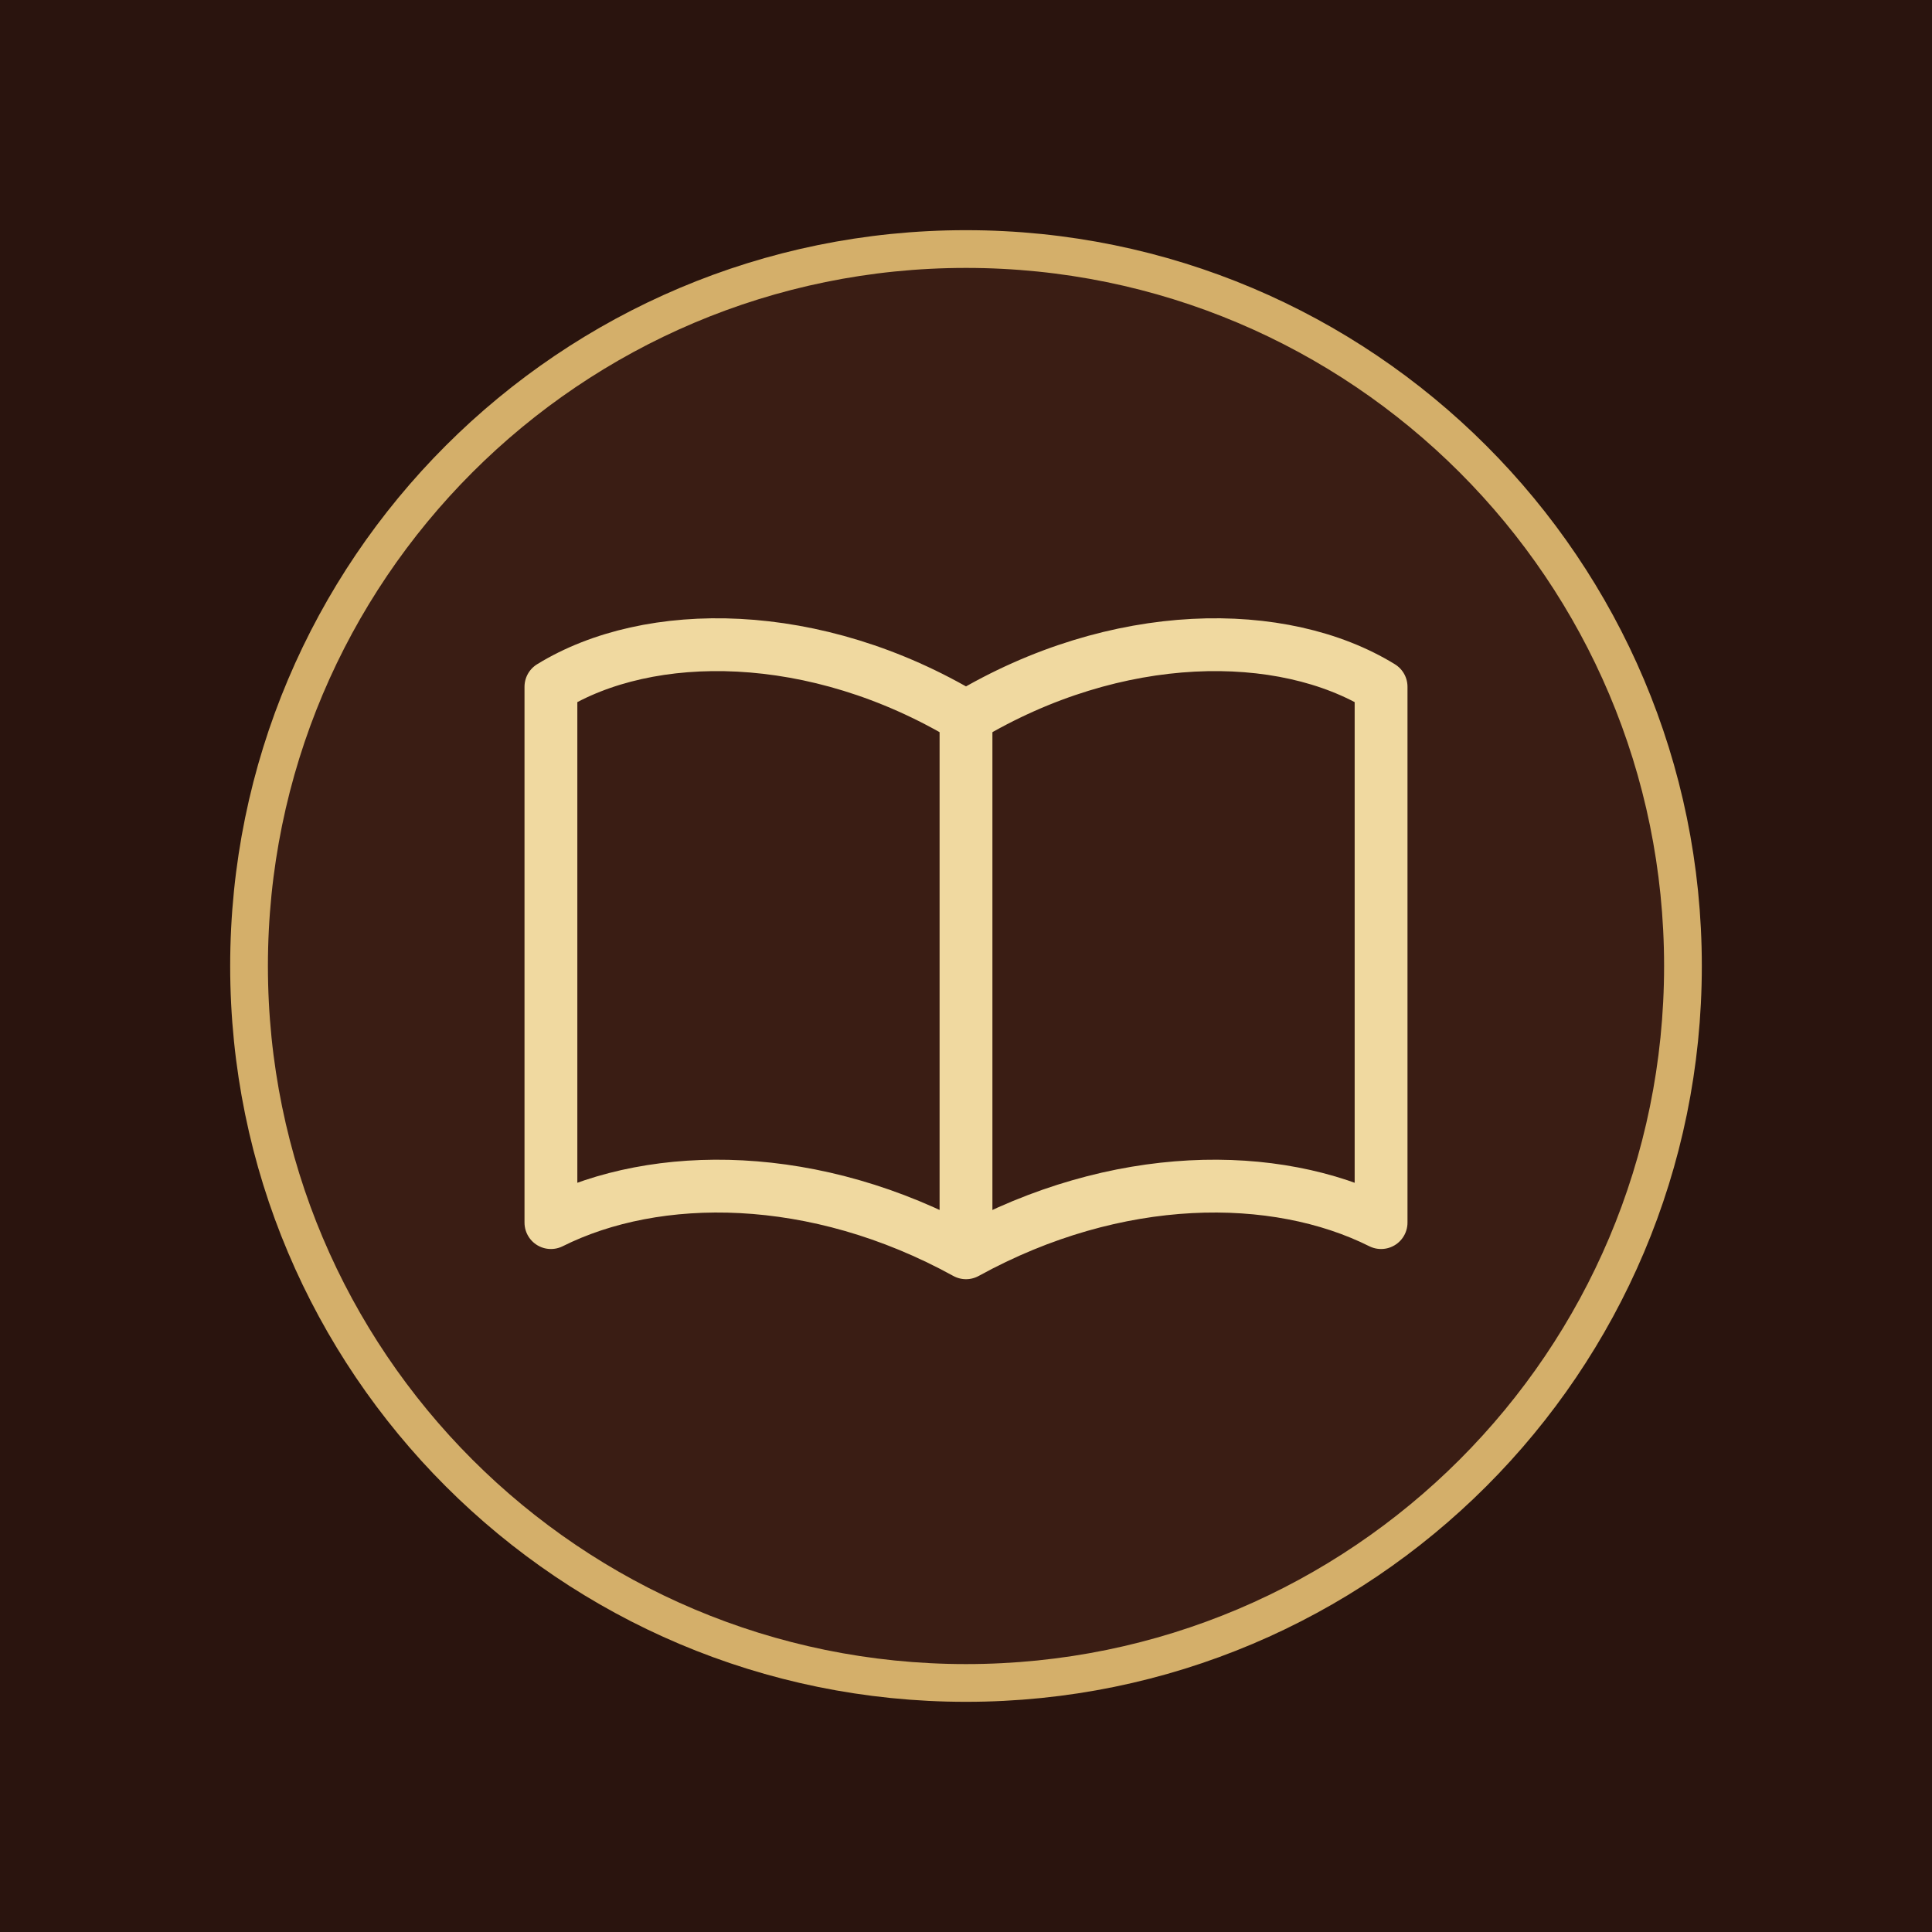
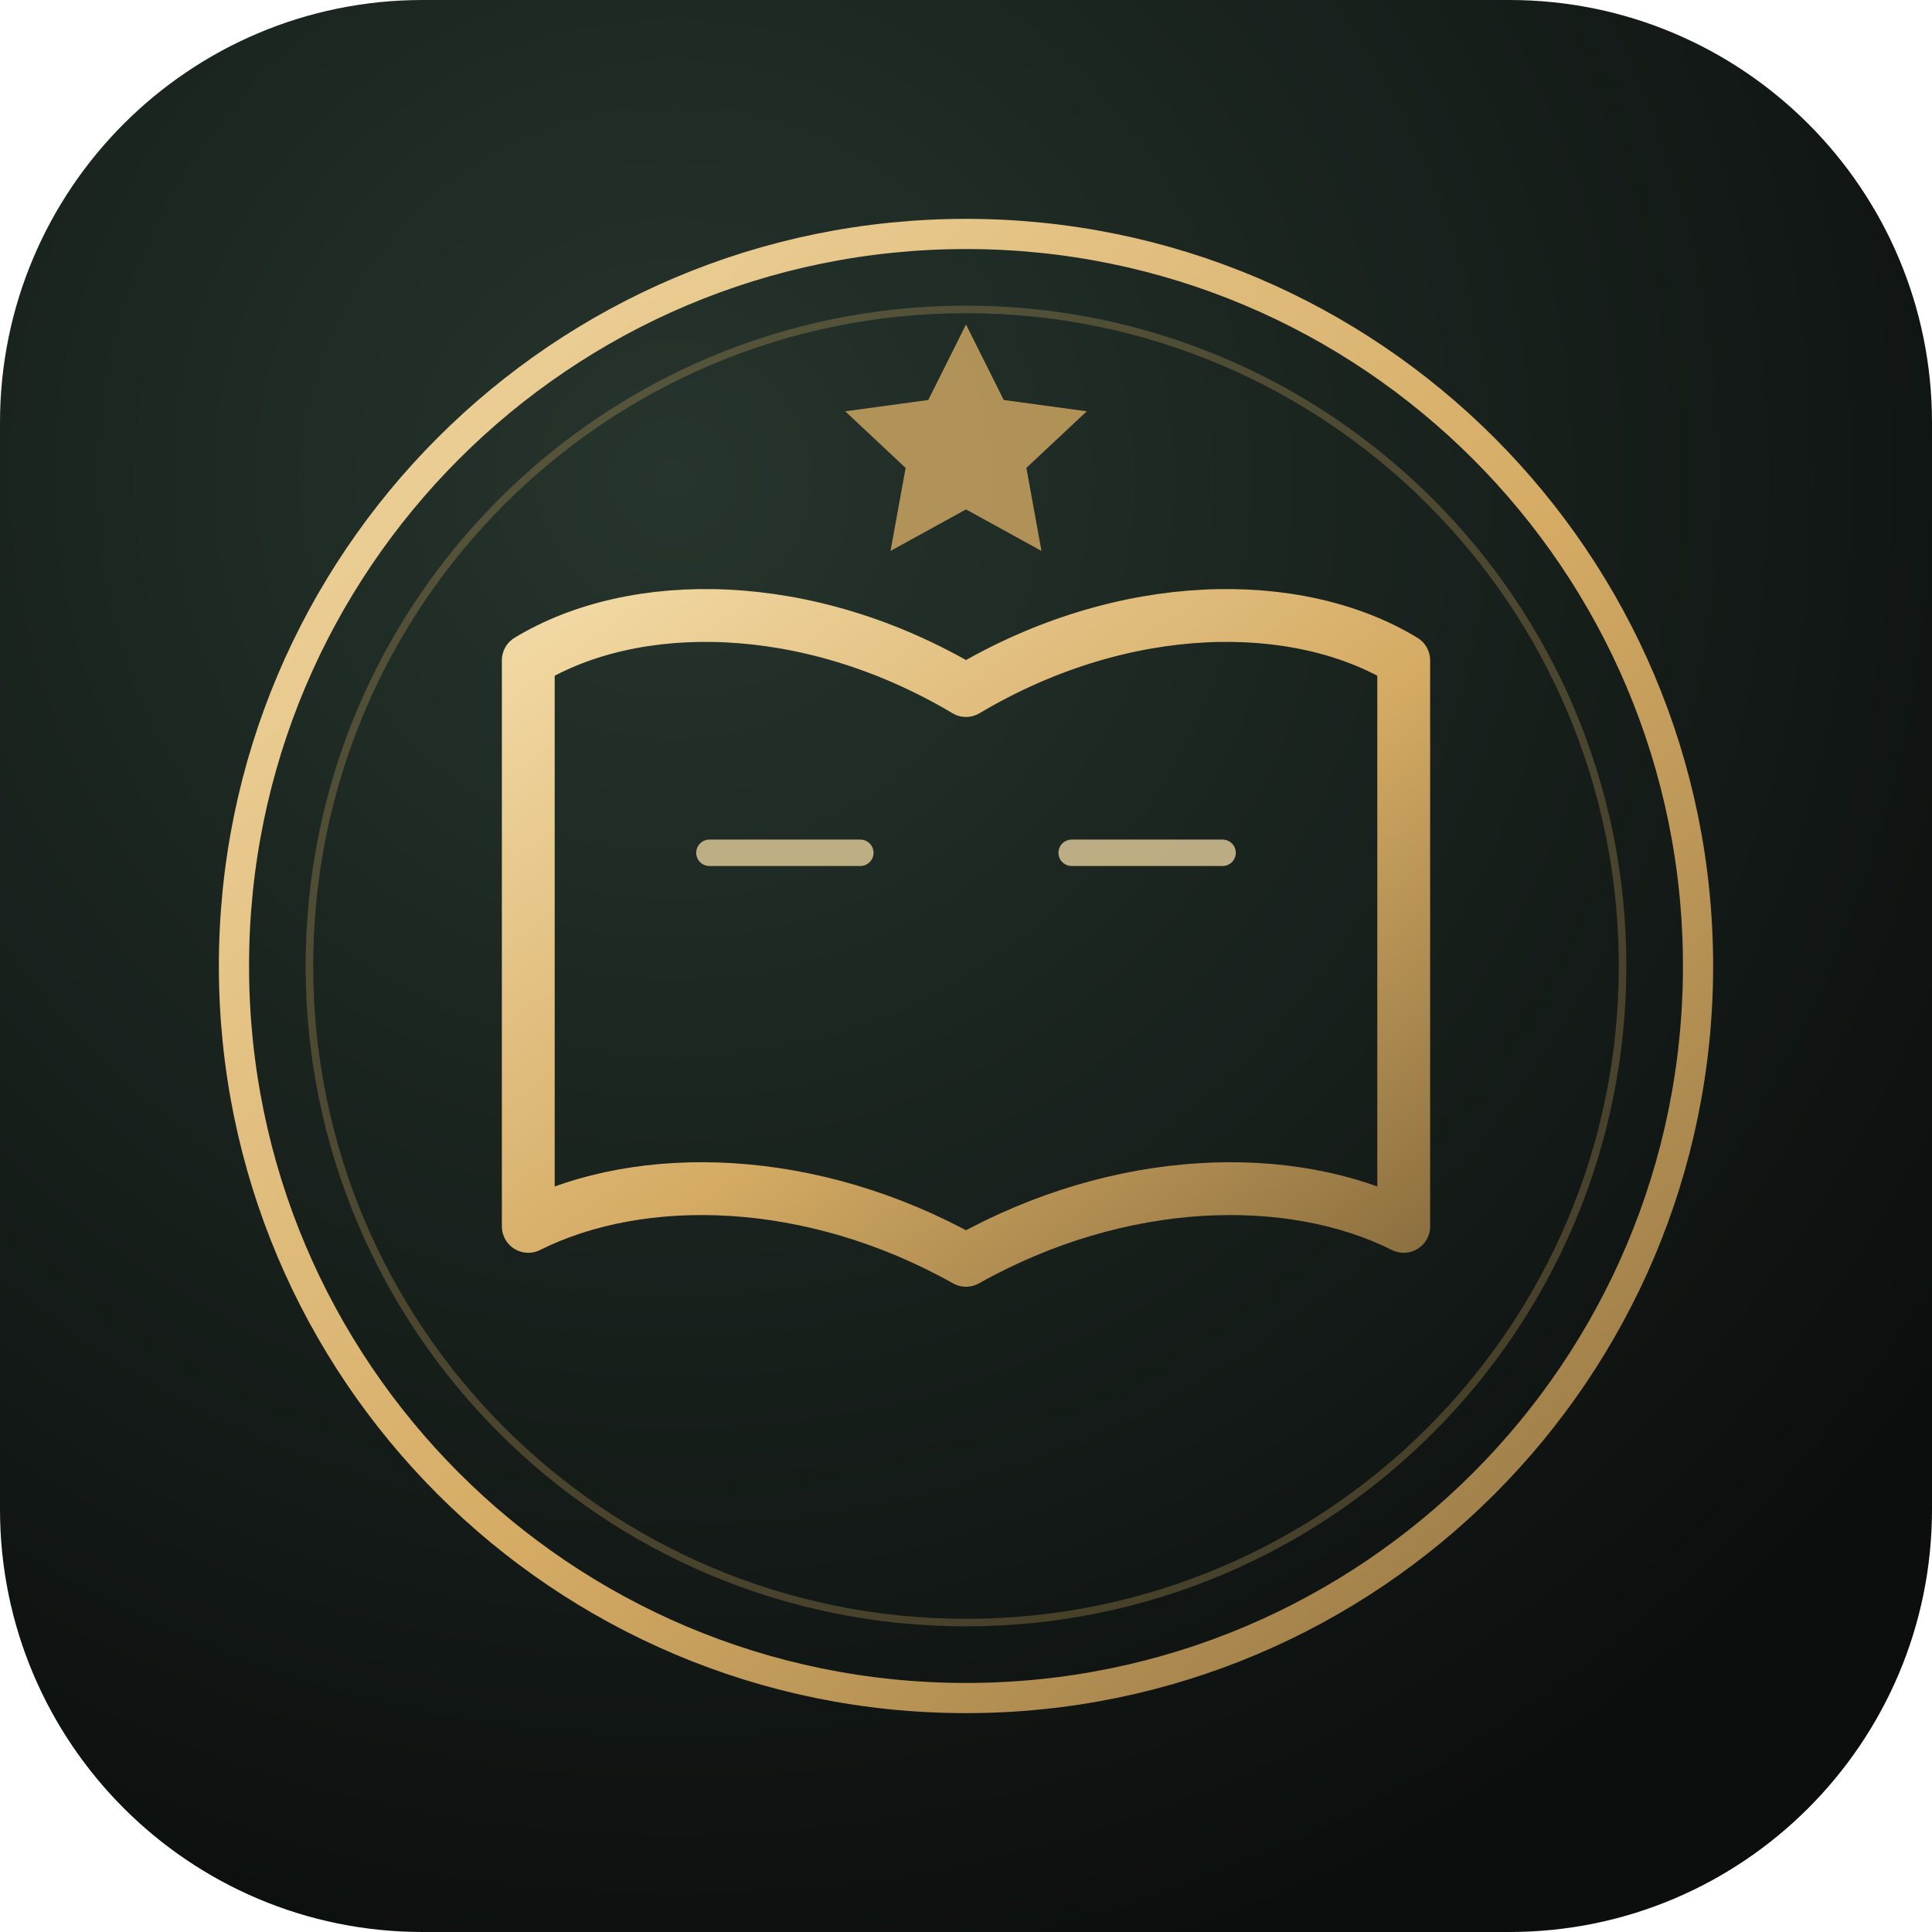
<svg xmlns="http://www.w3.org/2000/svg" viewBox="0 0 512 512">
-   <rect width="512" height="512" fill="#2a140e" />
-   <circle cx="256" cy="256" r="190" fill="#3a1d14" stroke="#d4af6a" stroke-width="10" />
-   <path d="M256 190c-40-24-84-24-110-8v142c28-14 70-14 110 8 40-22 82-22 110-8V182c-26-16-70-16-110 8z" fill="none" stroke="#f0d9a0" stroke-width="14" stroke-linejoin="round" />
-   <path d="M256 190v142" stroke="#f0d9a0" stroke-width="14" />
+   <defs>
+     <radialGradient id="bg" cx="35%" cy="25%" r="80%">
+       <stop offset="0" stop-color="#26352d" />
+       <stop offset="1" stop-color="#0b0e0d" />
+     </radialGradient>
+     <linearGradient id="gold" x1="0" y1="0" x2="1" y2="1">
+       <stop offset="0" stop-color="#f2d9a4" />
+       <stop offset=".55" stop-color="#d5ab64" />
+       <stop offset="1" stop-color="#8d7040" />
+     </linearGradient>
+   </defs>
+   <rect width="512" height="512" rx="112" fill="url(#bg)" />
+   <circle cx="256" cy="256" r="194" fill="none" stroke="url(#gold)" stroke-width="8" />
+   <circle cx="256" cy="256" r="174" fill="none" stroke="#d5ab64" stroke-opacity=".28" stroke-width="2" />
+   <path d="M256 183c-42-25-88-25-116-8v150c30-15 75-14 116 9 41-23 86-24 116-9V175c-28-17-74-17-116 8z" fill="none" stroke="url(#gold)" stroke-width="14" stroke-linejoin="round" />
+   <path d="M256 183v151" stroke="url(#gold)" stroke-width="13" stroke-linecap="round" />
+   <path d="M188 226h40M284 226h40" stroke="#f2d9a4" stroke-width="7" stroke-linecap="round" opacity=".75" />
+   <path d="M256 86l10 20 22 3-16 15 4 22-20-11-20 11 4-22-16-15 22-3z" fill="#d5ab64" opacity=".8" />
</svg>
